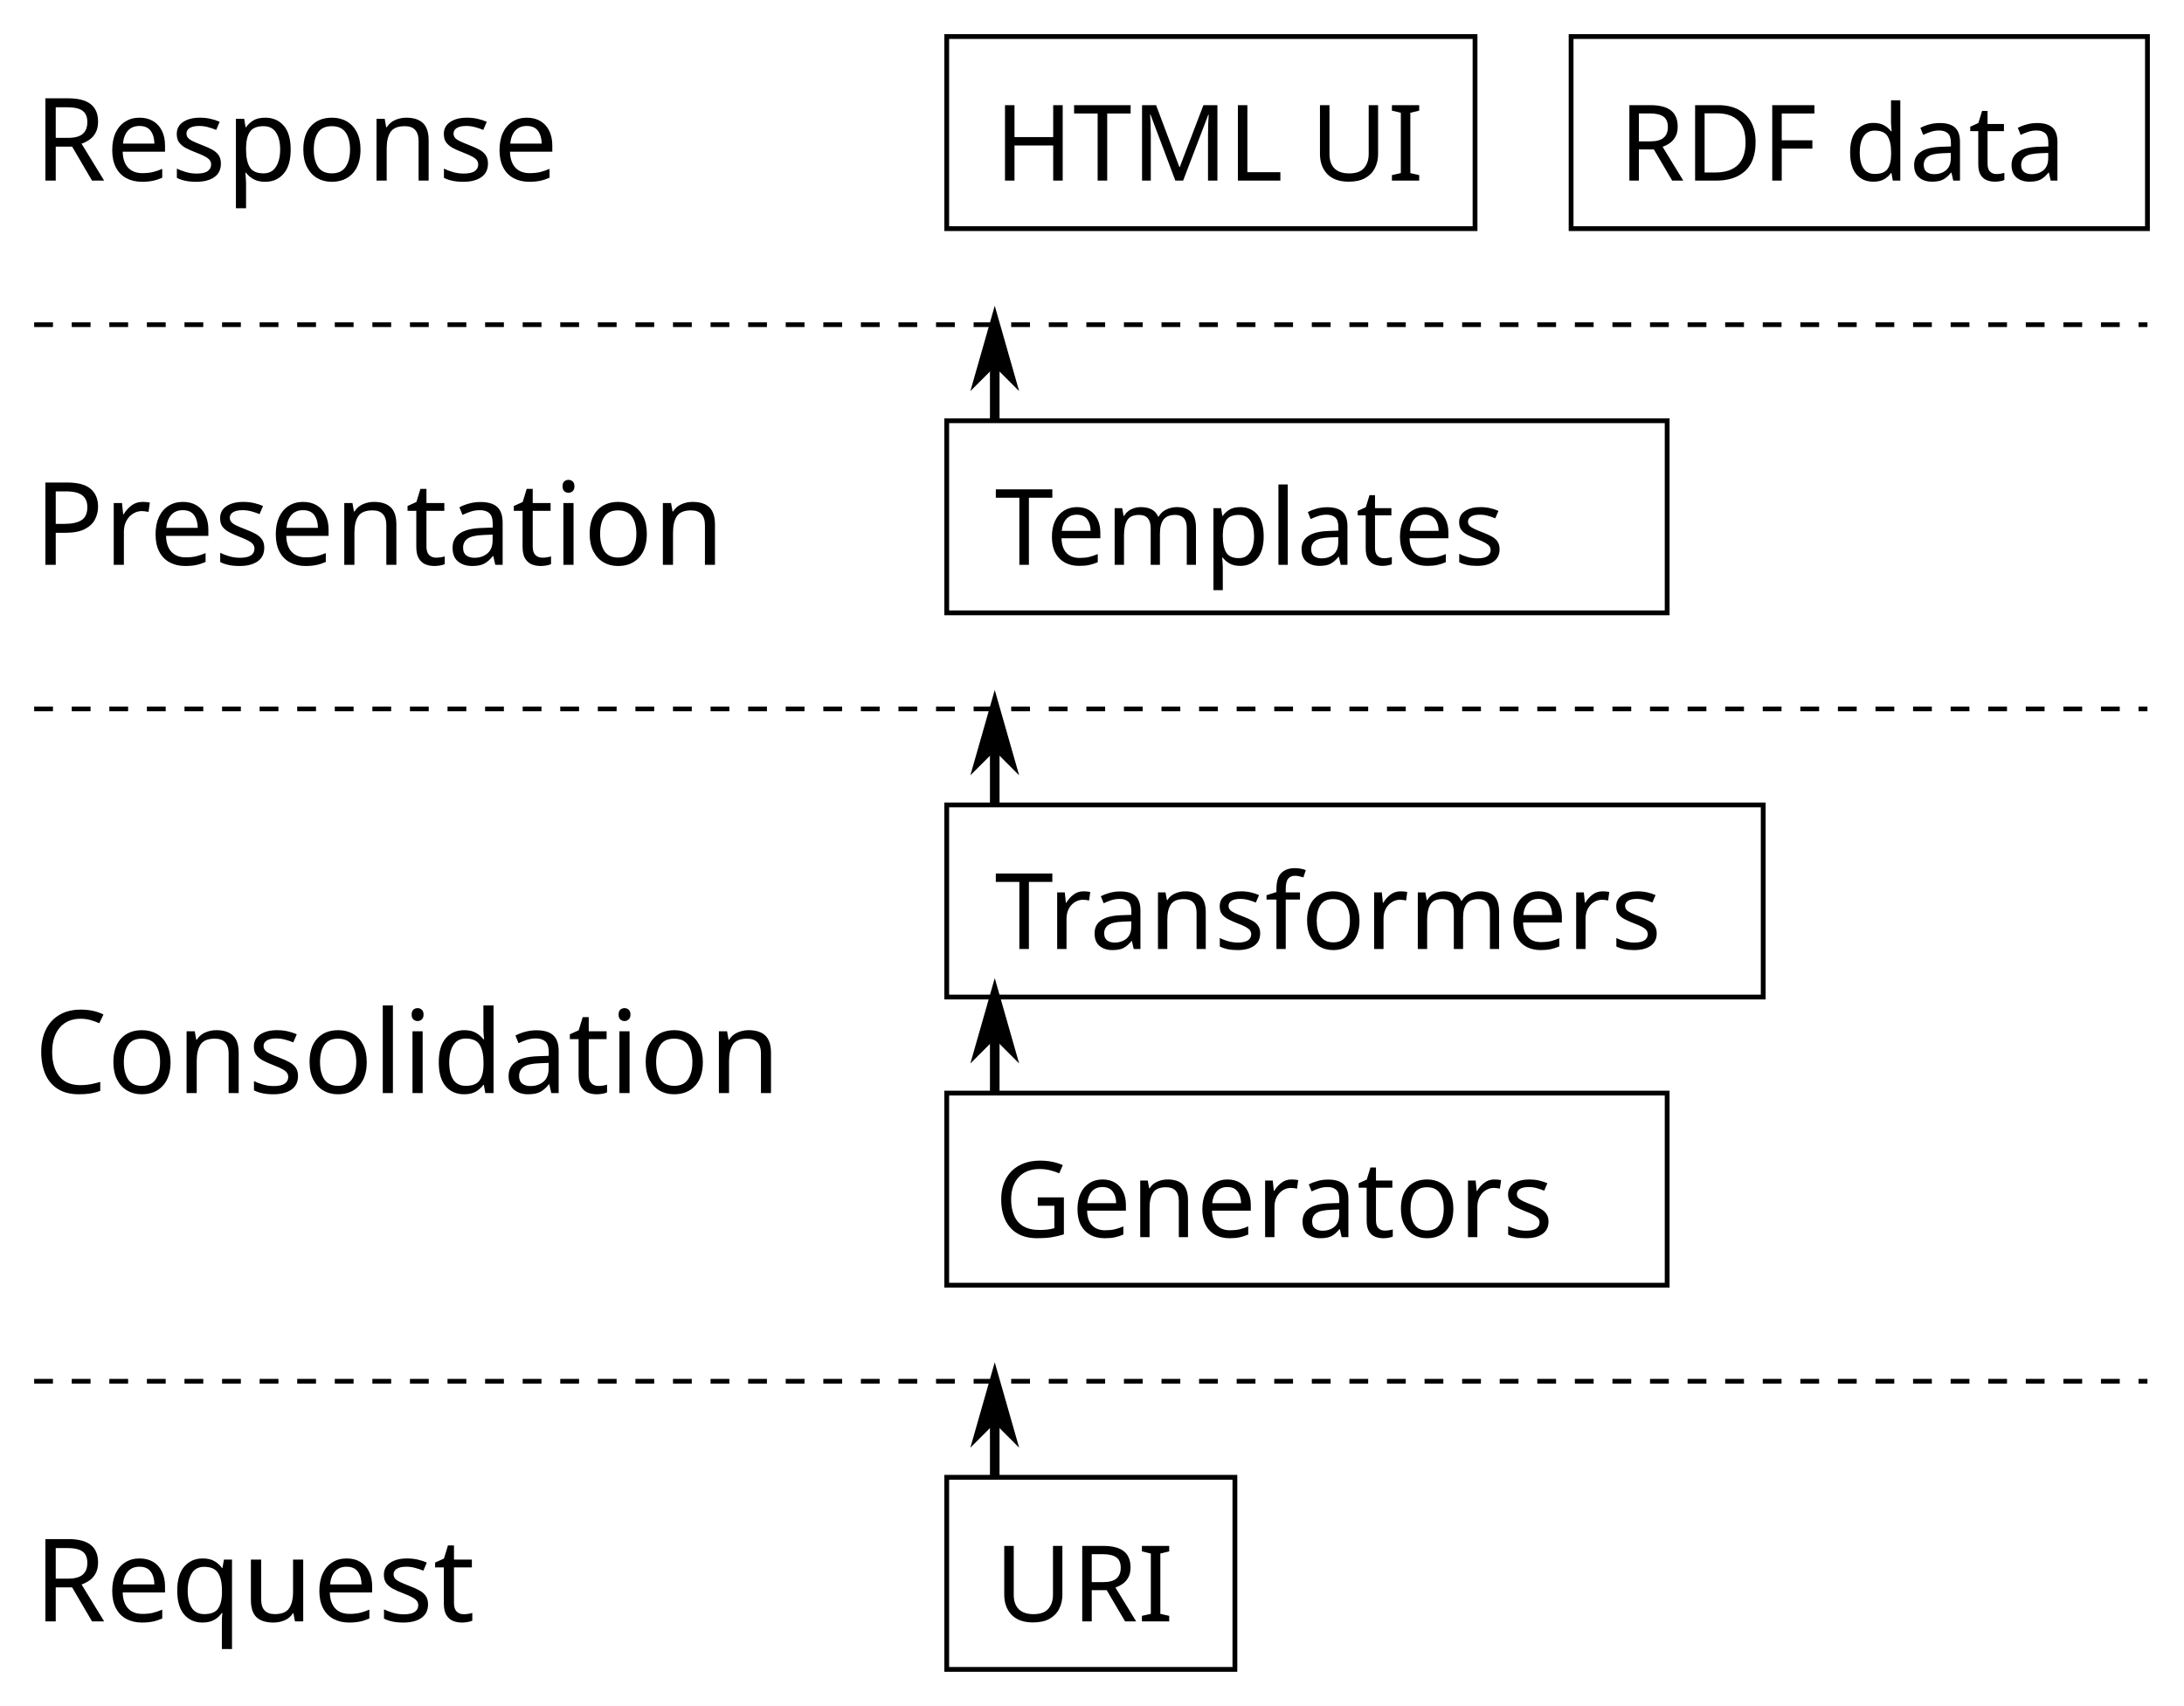
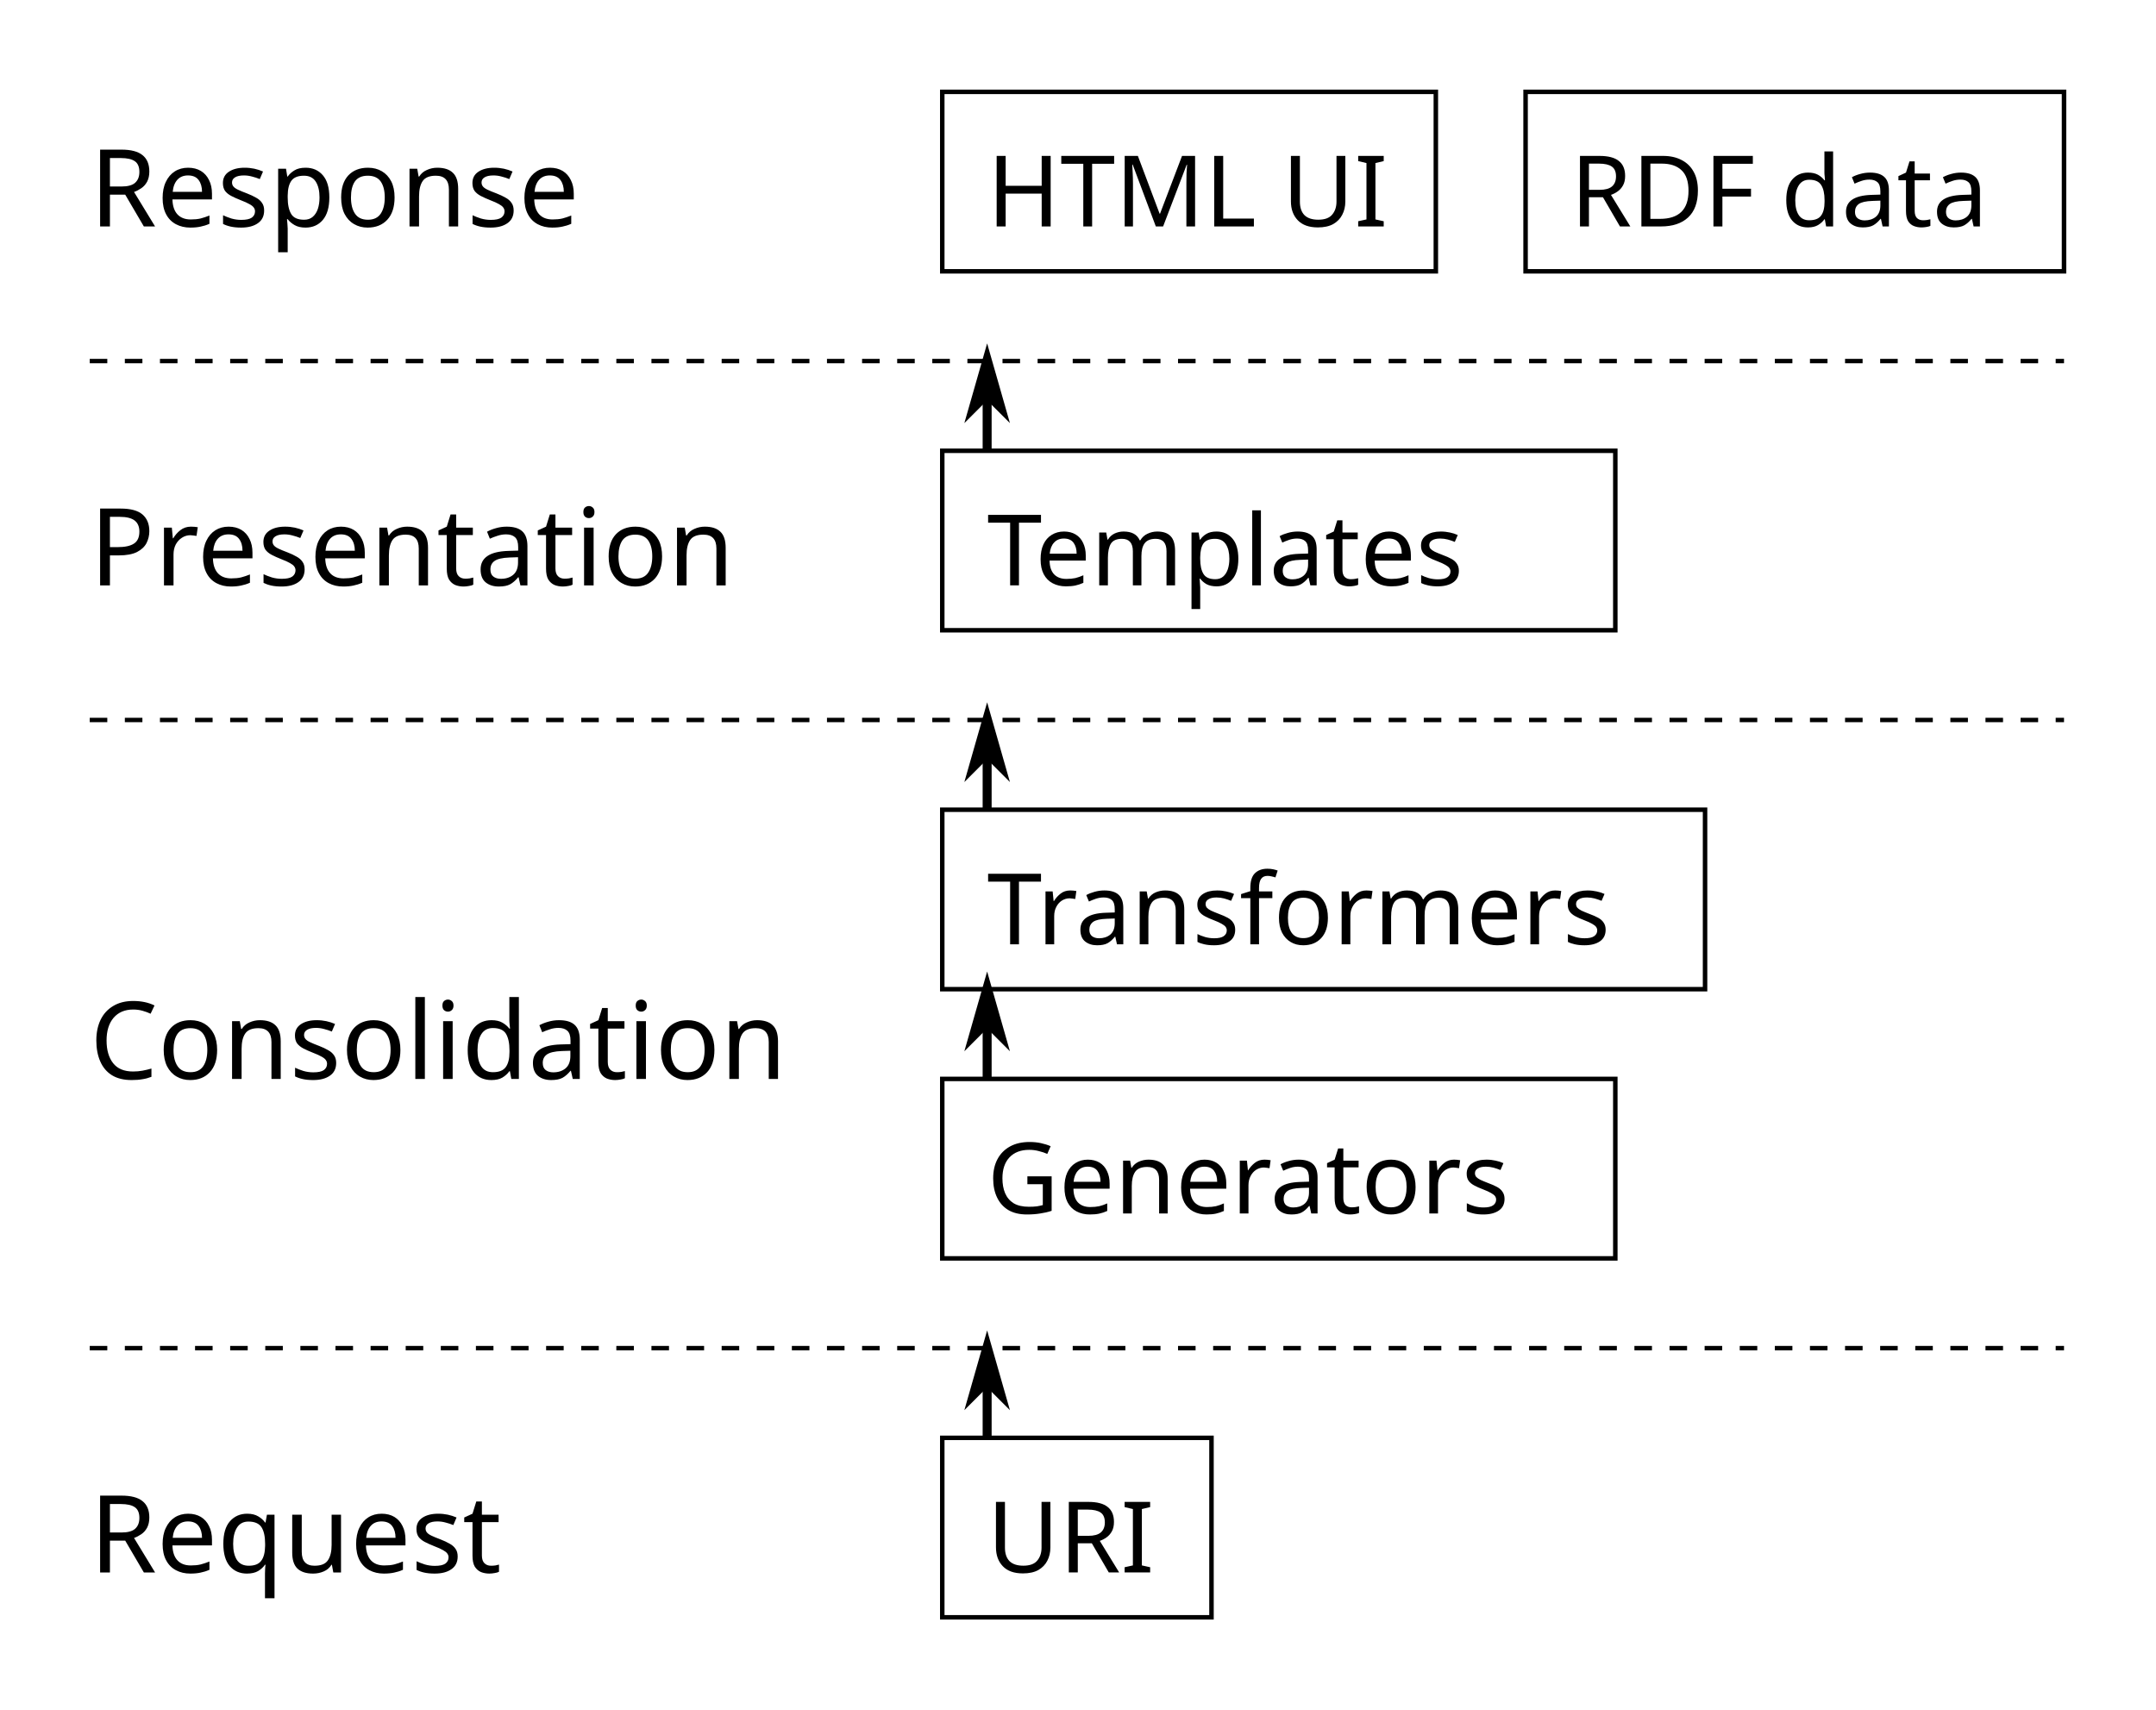
- <svg xmlns="http://www.w3.org/2000/svg" width="639.312" height="499.406" id="svg2" version="1.1">
+ <svg xmlns="http://www.w3.org/2000/svg" width="240.25" height="190.5" id="svg2" version="1.1">
  <defs id="defs4">
    <marker orient="auto" refY="0" refX="0" id="Arrow1Mend" style="overflow:visible">
      <path id="path4860" d="M 0,0 5,-5 -12.5,0 5,5 0,0 z" style="fill-rule:evenodd;stroke:#000000;stroke-width:1pt" transform="matrix(-0.4,0,0,-0.4,-4,0)" />
    </marker>
    <marker orient="auto" refY="0" refX="0" id="Arrow1Mend-3" style="overflow:visible">
      <path id="path4860-4" d="M 0,0 5,-5 -12.5,0 5,5 0,0 z" style="fill-rule:evenodd;stroke:#000000;stroke-width:1pt" transform="matrix(-0.4,0,0,-0.4,-4,0)" />
    </marker>
  </defs>
-   <g id="layer1" transform="translate(194.3125,152.3438)">
-     <text xml:space="preserve" style="font-size:33.742px;font-style:normal;font-weight:normal;line-height:125%;letter-spacing:0px;word-spacing:0px;fill:#000000;fill-opacity:1;stroke:none;font-family:Sans" x="-184.309" y="322.311" id="text2987">
-       <tspan id="tspan2989" x="-184.309" y="322.311">Request</tspan>
+   <g id="layer1" transform="translate(-5,-2.125)">
+     <text xml:space="preserve" style="font-size:12px;font-style:normal;font-weight:normal;line-height:125%;letter-spacing:0px;word-spacing:0px;fill:#000000;fill-opacity:1;stroke:none;font-family:Sans" x="15" y="177.362" id="text2987">
+       <tspan id="tspan2989" x="15" y="177.362">Request</tspan>
    </text>
-     <text xml:space="preserve" style="font-size:33.742px;font-style:normal;font-weight:normal;line-height:125%;letter-spacing:0px;word-spacing:0px;fill:#000000;fill-opacity:1;stroke:none;font-family:Sans" x="-184.309" y="167.659" id="text2991">
-       <tspan id="tspan2993" x="-184.309" y="167.659">Consolidation</tspan>
+     <text xml:space="preserve" style="font-size:12px;font-style:normal;font-weight:normal;line-height:125%;letter-spacing:0px;word-spacing:0px;fill:#000000;fill-opacity:1;stroke:none;font-family:Sans" x="15" y="122.362" id="text2991">
+       <tspan id="tspan2993" x="15" y="122.362">Consolidation</tspan>
    </text>
-     <text xml:space="preserve" style="font-size:33.742px;font-style:normal;font-weight:normal;line-height:125%;letter-spacing:0px;word-spacing:0px;fill:#000000;fill-opacity:1;stroke:none;font-family:Sans" x="-184.309" y="13.006" id="text2995">
-       <tspan id="tspan2997" x="-184.309" y="13.006">Presentation</tspan>
+     <text xml:space="preserve" style="font-size:12px;font-style:normal;font-weight:normal;line-height:125%;letter-spacing:0px;word-spacing:0px;fill:#000000;fill-opacity:1;stroke:none;font-family:Sans" x="15" y="67.362" id="text2995">
+       <tspan id="tspan2997" x="15" y="67.362">Presentation</tspan>
    </text>
-     <text xml:space="preserve" style="font-size:33.742px;font-style:normal;font-weight:normal;line-height:125%;letter-spacing:0px;word-spacing:0px;fill:#000000;fill-opacity:1;stroke:none;font-family:Sans" x="-184.309" y="-99.468" id="text2999">
-       <tspan id="tspan3001" x="-184.309" y="-99.468">Response</tspan>
+     <text xml:space="preserve" style="font-size:12px;font-style:normal;font-weight:normal;line-height:125%;letter-spacing:0px;word-spacing:0px;fill:#000000;fill-opacity:1;stroke:none;font-family:Sans" x="15" y="27.362" id="text2999">
+       <tspan id="tspan3001" x="15" y="27.362">Response</tspan>
    </text>
-     <text xml:space="preserve" style="font-size:33.742px;font-style:normal;font-weight:normal;line-height:125%;letter-spacing:0px;word-spacing:0px;fill:#000000;fill-opacity:1;stroke:none;font-family:Sans" x="96.876" y="322.311" id="text3003">
-       <tspan id="tspan3005" x="96.876" y="322.311" style="font-size:30.93px">URI</tspan>
+     <text xml:space="preserve" style="font-size:12px;font-style:normal;font-weight:normal;line-height:125%;letter-spacing:0px;word-spacing:0px;fill:#000000;fill-opacity:1;stroke:none;font-family:Sans" x="115" y="177.362" id="text3003">
+       <tspan id="tspan3005" x="115" y="177.362" style="font-size:11px">URI</tspan>
    </text>
-     <text xml:space="preserve" style="font-size:33.742px;font-style:normal;font-weight:normal;line-height:125%;letter-spacing:0px;word-spacing:0px;fill:#000000;fill-opacity:1;stroke:none;font-family:Sans" x="96.876" y="209.837" id="text3007">
-       <tspan id="tspan3009" x="96.876" y="209.837" style="font-size:30.93px">Generators</tspan>
+     <text xml:space="preserve" style="font-size:12px;font-style:normal;font-weight:normal;line-height:125%;letter-spacing:0px;word-spacing:0px;fill:#000000;fill-opacity:1;stroke:none;font-family:Sans" x="115" y="137.362" id="text3007">
+       <tspan id="tspan3009" x="115" y="137.362" style="font-size:11px">Generators</tspan>
    </text>
-     <text xml:space="preserve" style="font-size:33.742px;font-style:normal;font-weight:normal;line-height:125%;letter-spacing:0px;word-spacing:0px;fill:#000000;fill-opacity:1;stroke:none;font-family:Sans" x="96.876" y="125.481" id="text3011">
-       <tspan id="tspan3013" x="96.876" y="125.481" style="font-size:30.93px">Transformers</tspan>
+     <text xml:space="preserve" style="font-size:12px;font-style:normal;font-weight:normal;line-height:125%;letter-spacing:0px;word-spacing:0px;fill:#000000;fill-opacity:1;stroke:none;font-family:Sans" x="115" y="107.362" id="text3011">
+       <tspan id="tspan3013" x="115" y="107.362" style="font-size:11px">Transformers</tspan>
    </text>
-     <text xml:space="preserve" style="font-size:33.742px;font-style:normal;font-weight:normal;line-height:125%;letter-spacing:0px;word-spacing:0px;fill:#000000;fill-opacity:1;stroke:none;font-family:Sans" x="96.876" y="13.006" id="text3015">
-       <tspan id="tspan3017" x="96.876" y="13.006" style="font-size:30.93px">Templates</tspan>
+     <text xml:space="preserve" style="font-size:12px;font-style:normal;font-weight:normal;line-height:125%;letter-spacing:0px;word-spacing:0px;fill:#000000;fill-opacity:1;stroke:none;font-family:Sans" x="115" y="67.362" id="text3015">
+       <tspan id="tspan3017" x="115" y="67.362" style="font-size:11px">Templates</tspan>
    </text>
-     <text xml:space="preserve" style="font-size:33.742px;font-style:normal;font-weight:normal;line-height:125%;letter-spacing:0px;word-spacing:0px;fill:#000000;fill-opacity:1;stroke:none;font-family:Sans" x="96.876" y="-99.468" id="text3023">
-       <tspan id="tspan3025" x="96.876" y="-99.468" style="font-size:30.93px">HTML UI</tspan>
+     <text xml:space="preserve" style="font-size:12px;font-style:normal;font-weight:normal;line-height:125%;letter-spacing:0px;word-spacing:0px;fill:#000000;fill-opacity:1;stroke:none;font-family:Sans" x="115" y="27.362" id="text3023">
+       <tspan id="tspan3025" x="115" y="27.362" style="font-size:11px">HTML UI</tspan>
    </text>
-     <text xml:space="preserve" style="font-size:33.742px;font-style:normal;font-weight:normal;line-height:125%;letter-spacing:0px;word-spacing:0px;fill:#000000;fill-opacity:1;stroke:none;font-family:Sans" x="279.647" y="-99.468" id="text3027">
-       <tspan id="tspan3029" x="279.647" y="-99.468" style="font-size:30.93px">RDF data</tspan>
+     <text xml:space="preserve" style="font-size:12px;font-style:normal;font-weight:normal;line-height:125%;letter-spacing:0px;word-spacing:0px;fill:#000000;fill-opacity:1;stroke:none;font-family:Sans" x="180" y="27.362" id="text3027">
+       <tspan id="tspan3029" x="180" y="27.362" style="font-size:11px">RDF data</tspan>
    </text>
-     <rect style="fill:none;stroke:#000000;stroke-width:1.406;stroke-miterlimit:4;stroke-opacity:1;stroke-dasharray:none;stroke-dashoffset:0" id="rect4681" width="210.889" height="56.237" x="82.817" y="167.659" />
-     <rect style="fill:none;stroke:#000000;stroke-width:1.406;stroke-miterlimit:4;stroke-opacity:1;stroke-dasharray:none;stroke-dashoffset:0" id="rect4683" width="239.008" height="56.237" x="82.817" y="83.303" />
-     <rect style="fill:none;stroke:#000000;stroke-width:1.406;stroke-miterlimit:4;stroke-opacity:1;stroke-dasharray:none;stroke-dashoffset:0" id="rect4685" width="210.889" height="56.237" x="82.817" y="-29.171" />
-     <rect style="fill:none;stroke:#000000;stroke-width:1.406;stroke-miterlimit:4;stroke-opacity:1;stroke-dasharray:none;stroke-dashoffset:0" id="rect4691" width="154.652" height="56.237" x="82.817" y="-141.646" />
-     <rect style="fill:none;stroke:#000000;stroke-width:1.406;stroke-miterlimit:4;stroke-opacity:1;stroke-dasharray:none;stroke-dashoffset:0" id="rect4693" width="168.712" height="56.237" x="265.588" y="-141.646" />
-     <rect style="fill:none;stroke:#000000;stroke-width:1.406;stroke-miterlimit:4;stroke-opacity:1;stroke-dasharray:none;stroke-dashoffset:0" id="rect4790" width="84.356" height="56.237" x="82.817" y="280.133" />
-     <path style="fill:none;stroke:#000000;stroke-width:1.375;stroke-linecap:butt;stroke-linejoin:miter;stroke-miterlimit:4;stroke-opacity:1;stroke-dasharray:5.5, 5.5;stroke-dashoffset:0" d="m -184.31,-57.29 618.609,0" id="path4792" />
-     <path style="fill:none;stroke:#000000;stroke-width:1.375;stroke-linecap:butt;stroke-linejoin:miter;stroke-miterlimit:4;stroke-opacity:1;stroke-dasharray:5.5, 5.5;stroke-dashoffset:0" d="m -184.31,55.184 618.609,0" id="path4792-5" />
-     <path style="fill:none;stroke:#000000;stroke-width:1.375;stroke-linecap:butt;stroke-linejoin:miter;stroke-miterlimit:4;stroke-opacity:1;stroke-dasharray:5.5, 5.5;stroke-dashoffset:0" d="m -184.31,252.014 618.609,0" id="path4792-4" />
-     <path style="fill:none;stroke:#000000;stroke-width:2.812px;stroke-linecap:butt;stroke-linejoin:miter;stroke-opacity:1;marker-end:url(#Arrow1Mend)" d="m 96.876,280.133 0,-28.119" id="path5667" />
-     <path style="fill:none;stroke:#000000;stroke-width:2.812px;stroke-linecap:butt;stroke-linejoin:miter;stroke-opacity:1;marker-end:url(#Arrow1Mend)" d="m 96.876,167.659 0,-28.119" id="path5853" />
-     <path style="fill:none;stroke:#000000;stroke-width:2.812px;stroke-linecap:butt;stroke-linejoin:miter;stroke-opacity:1;marker-end:url(#Arrow1Mend)" d="m 96.876,83.303 0,-28.119" id="path6037" />
-     <path style="fill:none;stroke:#000000;stroke-width:2.812px;stroke-linecap:butt;stroke-linejoin:miter;stroke-opacity:1;marker-end:url(#Arrow1Mend)" d="m 96.876,-29.171 0,-28.119" id="path6405" />
+     <rect style="fill:none;stroke:#000000;stroke-width:0.5;stroke-miterlimit:4;stroke-opacity:1;stroke-dasharray:none;stroke-dashoffset:0" id="rect4681" width="75" height="20" x="110" y="122.362" />
+     <rect style="fill:none;stroke:#000000;stroke-width:0.5;stroke-miterlimit:4;stroke-opacity:1;stroke-dasharray:none;stroke-dashoffset:0" id="rect4683" width="85" height="20" x="110" y="92.362" />
+     <rect style="fill:none;stroke:#000000;stroke-width:0.5;stroke-miterlimit:4;stroke-opacity:1;stroke-dasharray:none;stroke-dashoffset:0" id="rect4685" width="75" height="20" x="110" y="52.362" />
+     <rect style="fill:none;stroke:#000000;stroke-width:0.5;stroke-miterlimit:4;stroke-opacity:1;stroke-dasharray:none;stroke-dashoffset:0" id="rect4691" width="55" height="20" x="110" y="12.362" />
+     <rect style="fill:none;stroke:#000000;stroke-width:0.5;stroke-miterlimit:4;stroke-opacity:1;stroke-dasharray:none;stroke-dashoffset:0" id="rect4693" width="60" height="20" x="175" y="12.362" />
+     <rect style="fill:none;stroke:#000000;stroke-width:0.5;stroke-miterlimit:4;stroke-opacity:1;stroke-dasharray:none;stroke-dashoffset:0" id="rect4790" width="30" height="20" x="110" y="162.362" />
+     <path style="fill:none;stroke:#000000;stroke-width:0.489;stroke-linecap:butt;stroke-linejoin:miter;stroke-miterlimit:4;stroke-opacity:1;stroke-dasharray:1.956, 1.956;stroke-dashoffset:0" d="m 15,42.362 220,0" id="path4792" />
+     <path style="fill:none;stroke:#000000;stroke-width:0.489;stroke-linecap:butt;stroke-linejoin:miter;stroke-miterlimit:4;stroke-opacity:1;stroke-dasharray:1.956, 1.956;stroke-dashoffset:0" d="m 15,82.362 220,0" id="path4792-5" />
+     <path style="fill:none;stroke:#000000;stroke-width:0.489;stroke-linecap:butt;stroke-linejoin:miter;stroke-miterlimit:4;stroke-opacity:1;stroke-dasharray:1.956, 1.956;stroke-dashoffset:0" d="m 15,152.362 220,0" id="path4792-4" />
+     <path style="fill:none;stroke:#000000;stroke-width:1px;stroke-linecap:butt;stroke-linejoin:miter;stroke-opacity:1;marker-end:url(#Arrow1Mend)" d="m 115,162.362 0,-10" id="path5667" />
+     <path style="fill:none;stroke:#000000;stroke-width:1px;stroke-linecap:butt;stroke-linejoin:miter;stroke-opacity:1;marker-end:url(#Arrow1Mend)" d="m 115,122.362 0,-10" id="path5853" />
+     <path style="fill:none;stroke:#000000;stroke-width:1px;stroke-linecap:butt;stroke-linejoin:miter;stroke-opacity:1;marker-end:url(#Arrow1Mend)" d="m 115,92.362 0,-10" id="path6037" />
+     <path style="fill:none;stroke:#000000;stroke-width:1px;stroke-linecap:butt;stroke-linejoin:miter;stroke-opacity:1;marker-end:url(#Arrow1Mend)" d="m 115,52.362 0,-10" id="path6405" />
  </g>
</svg>
